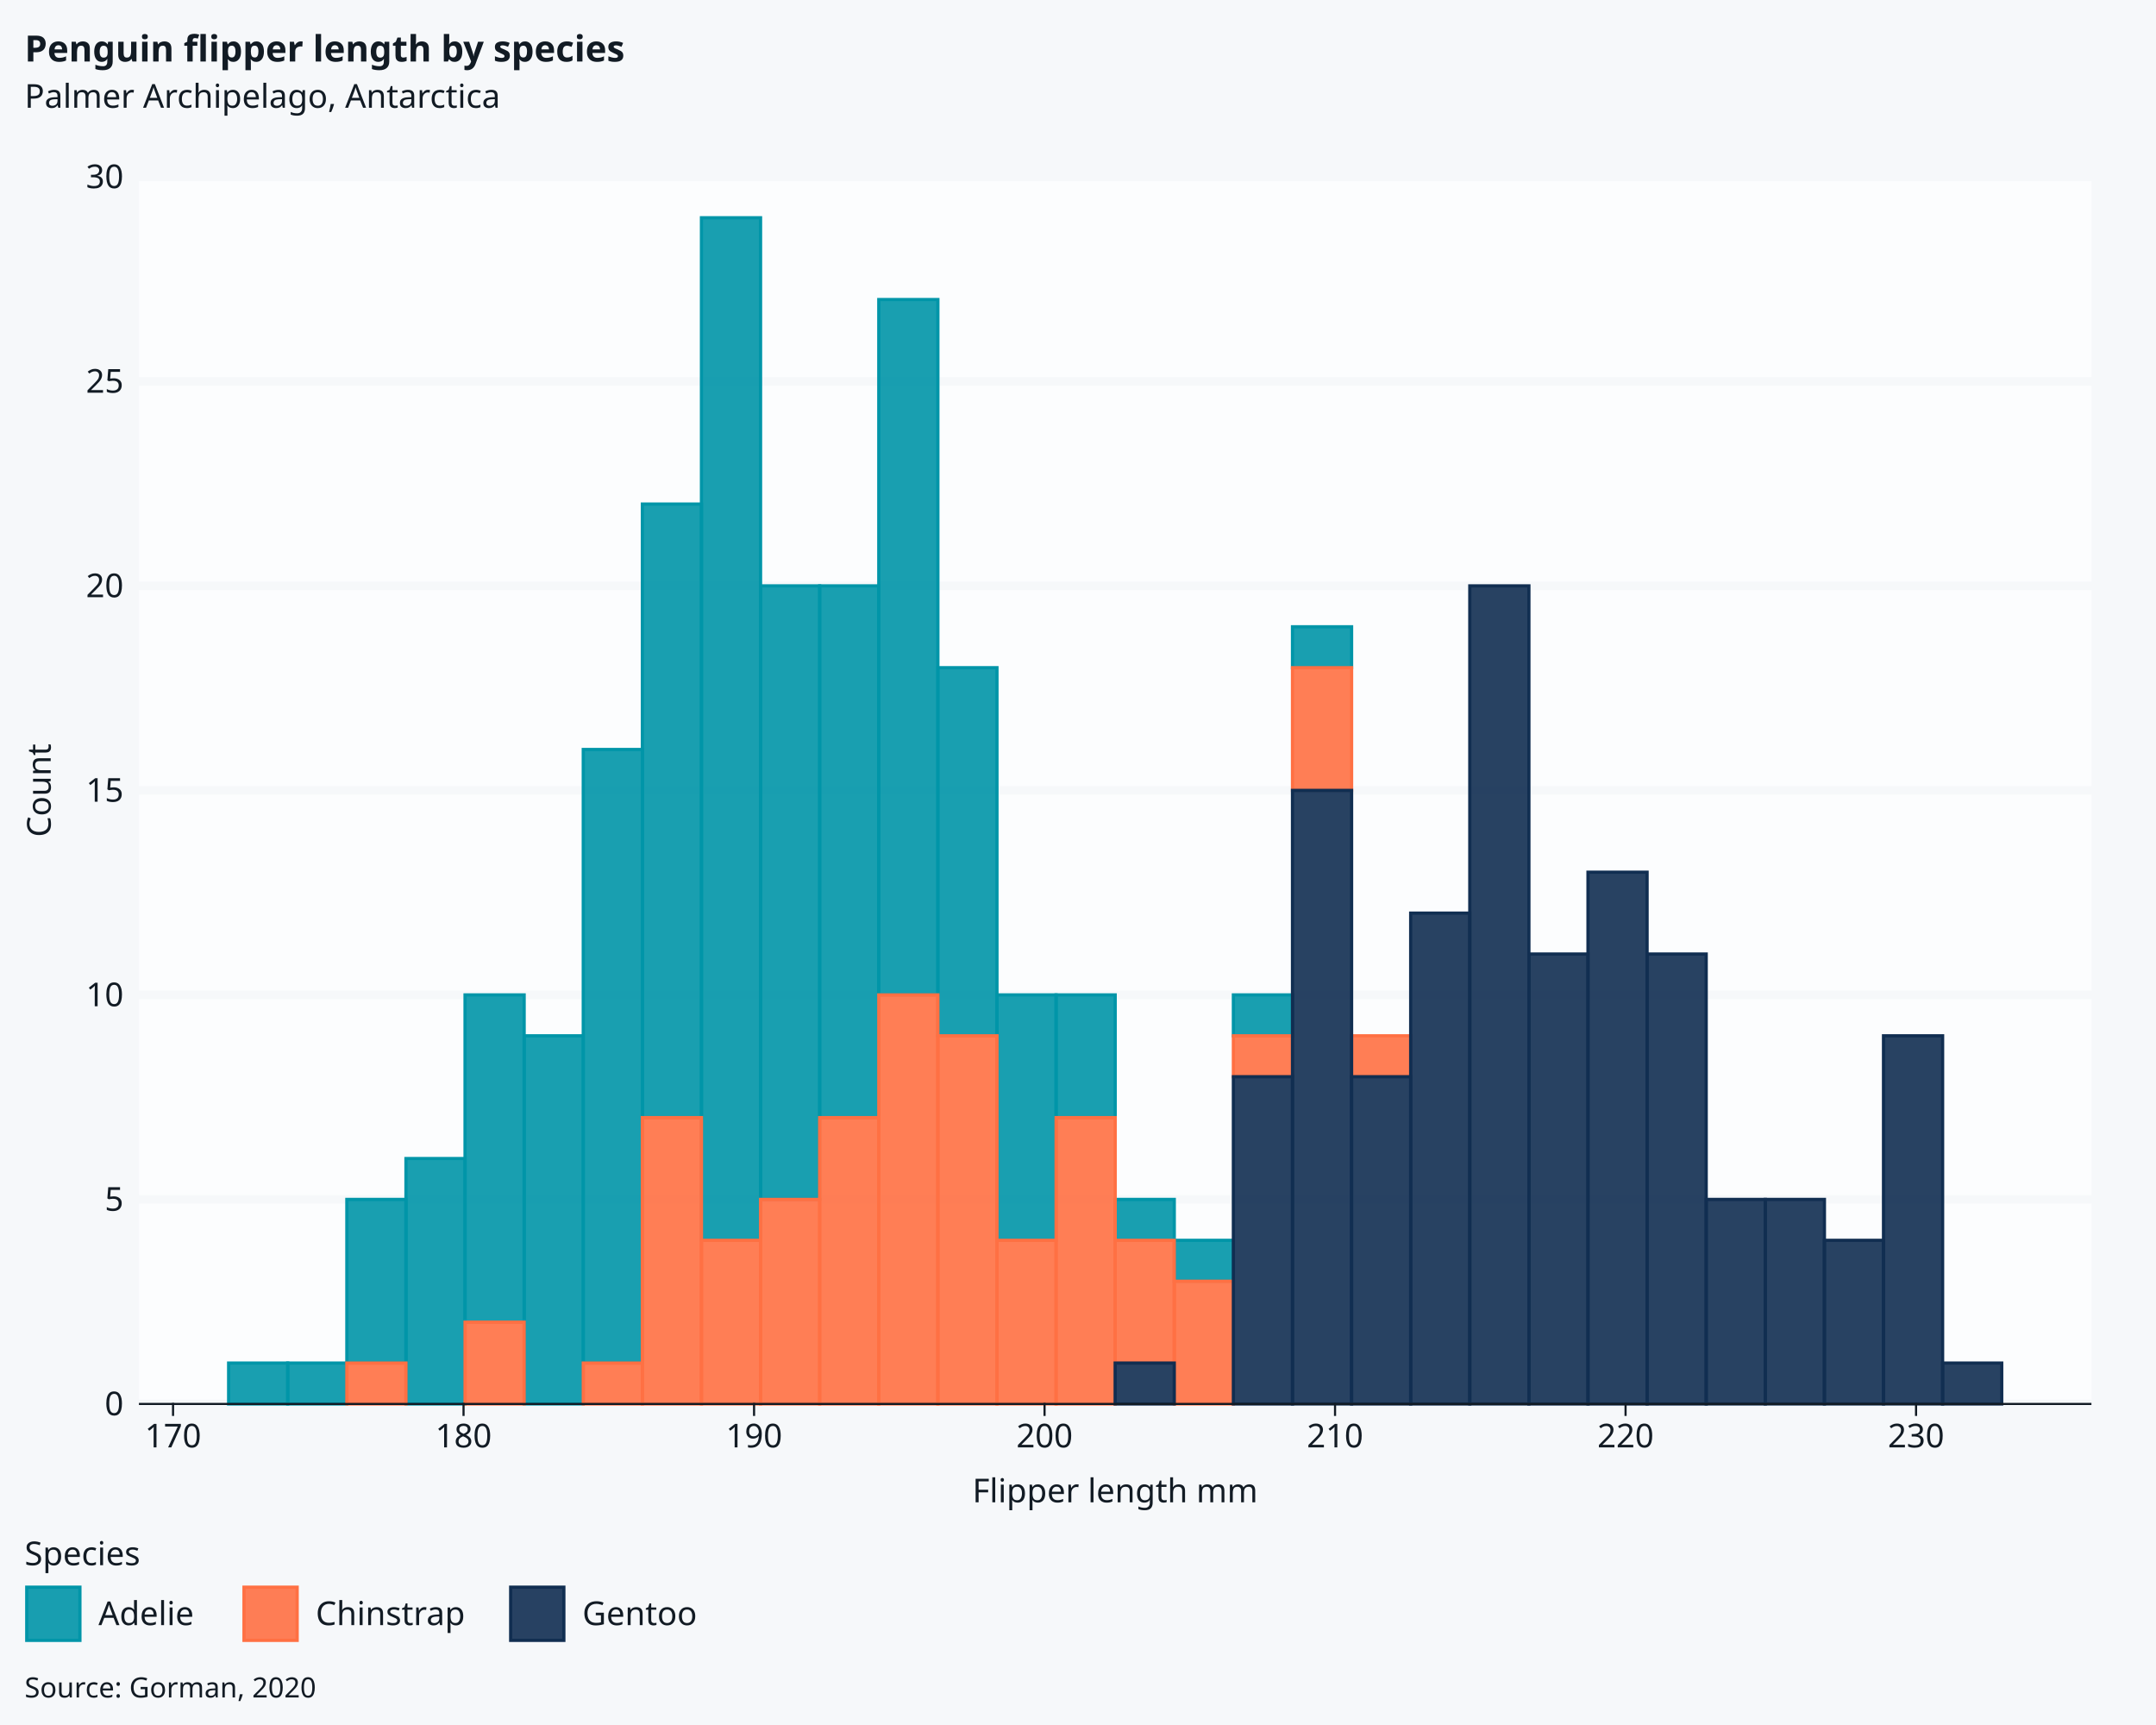
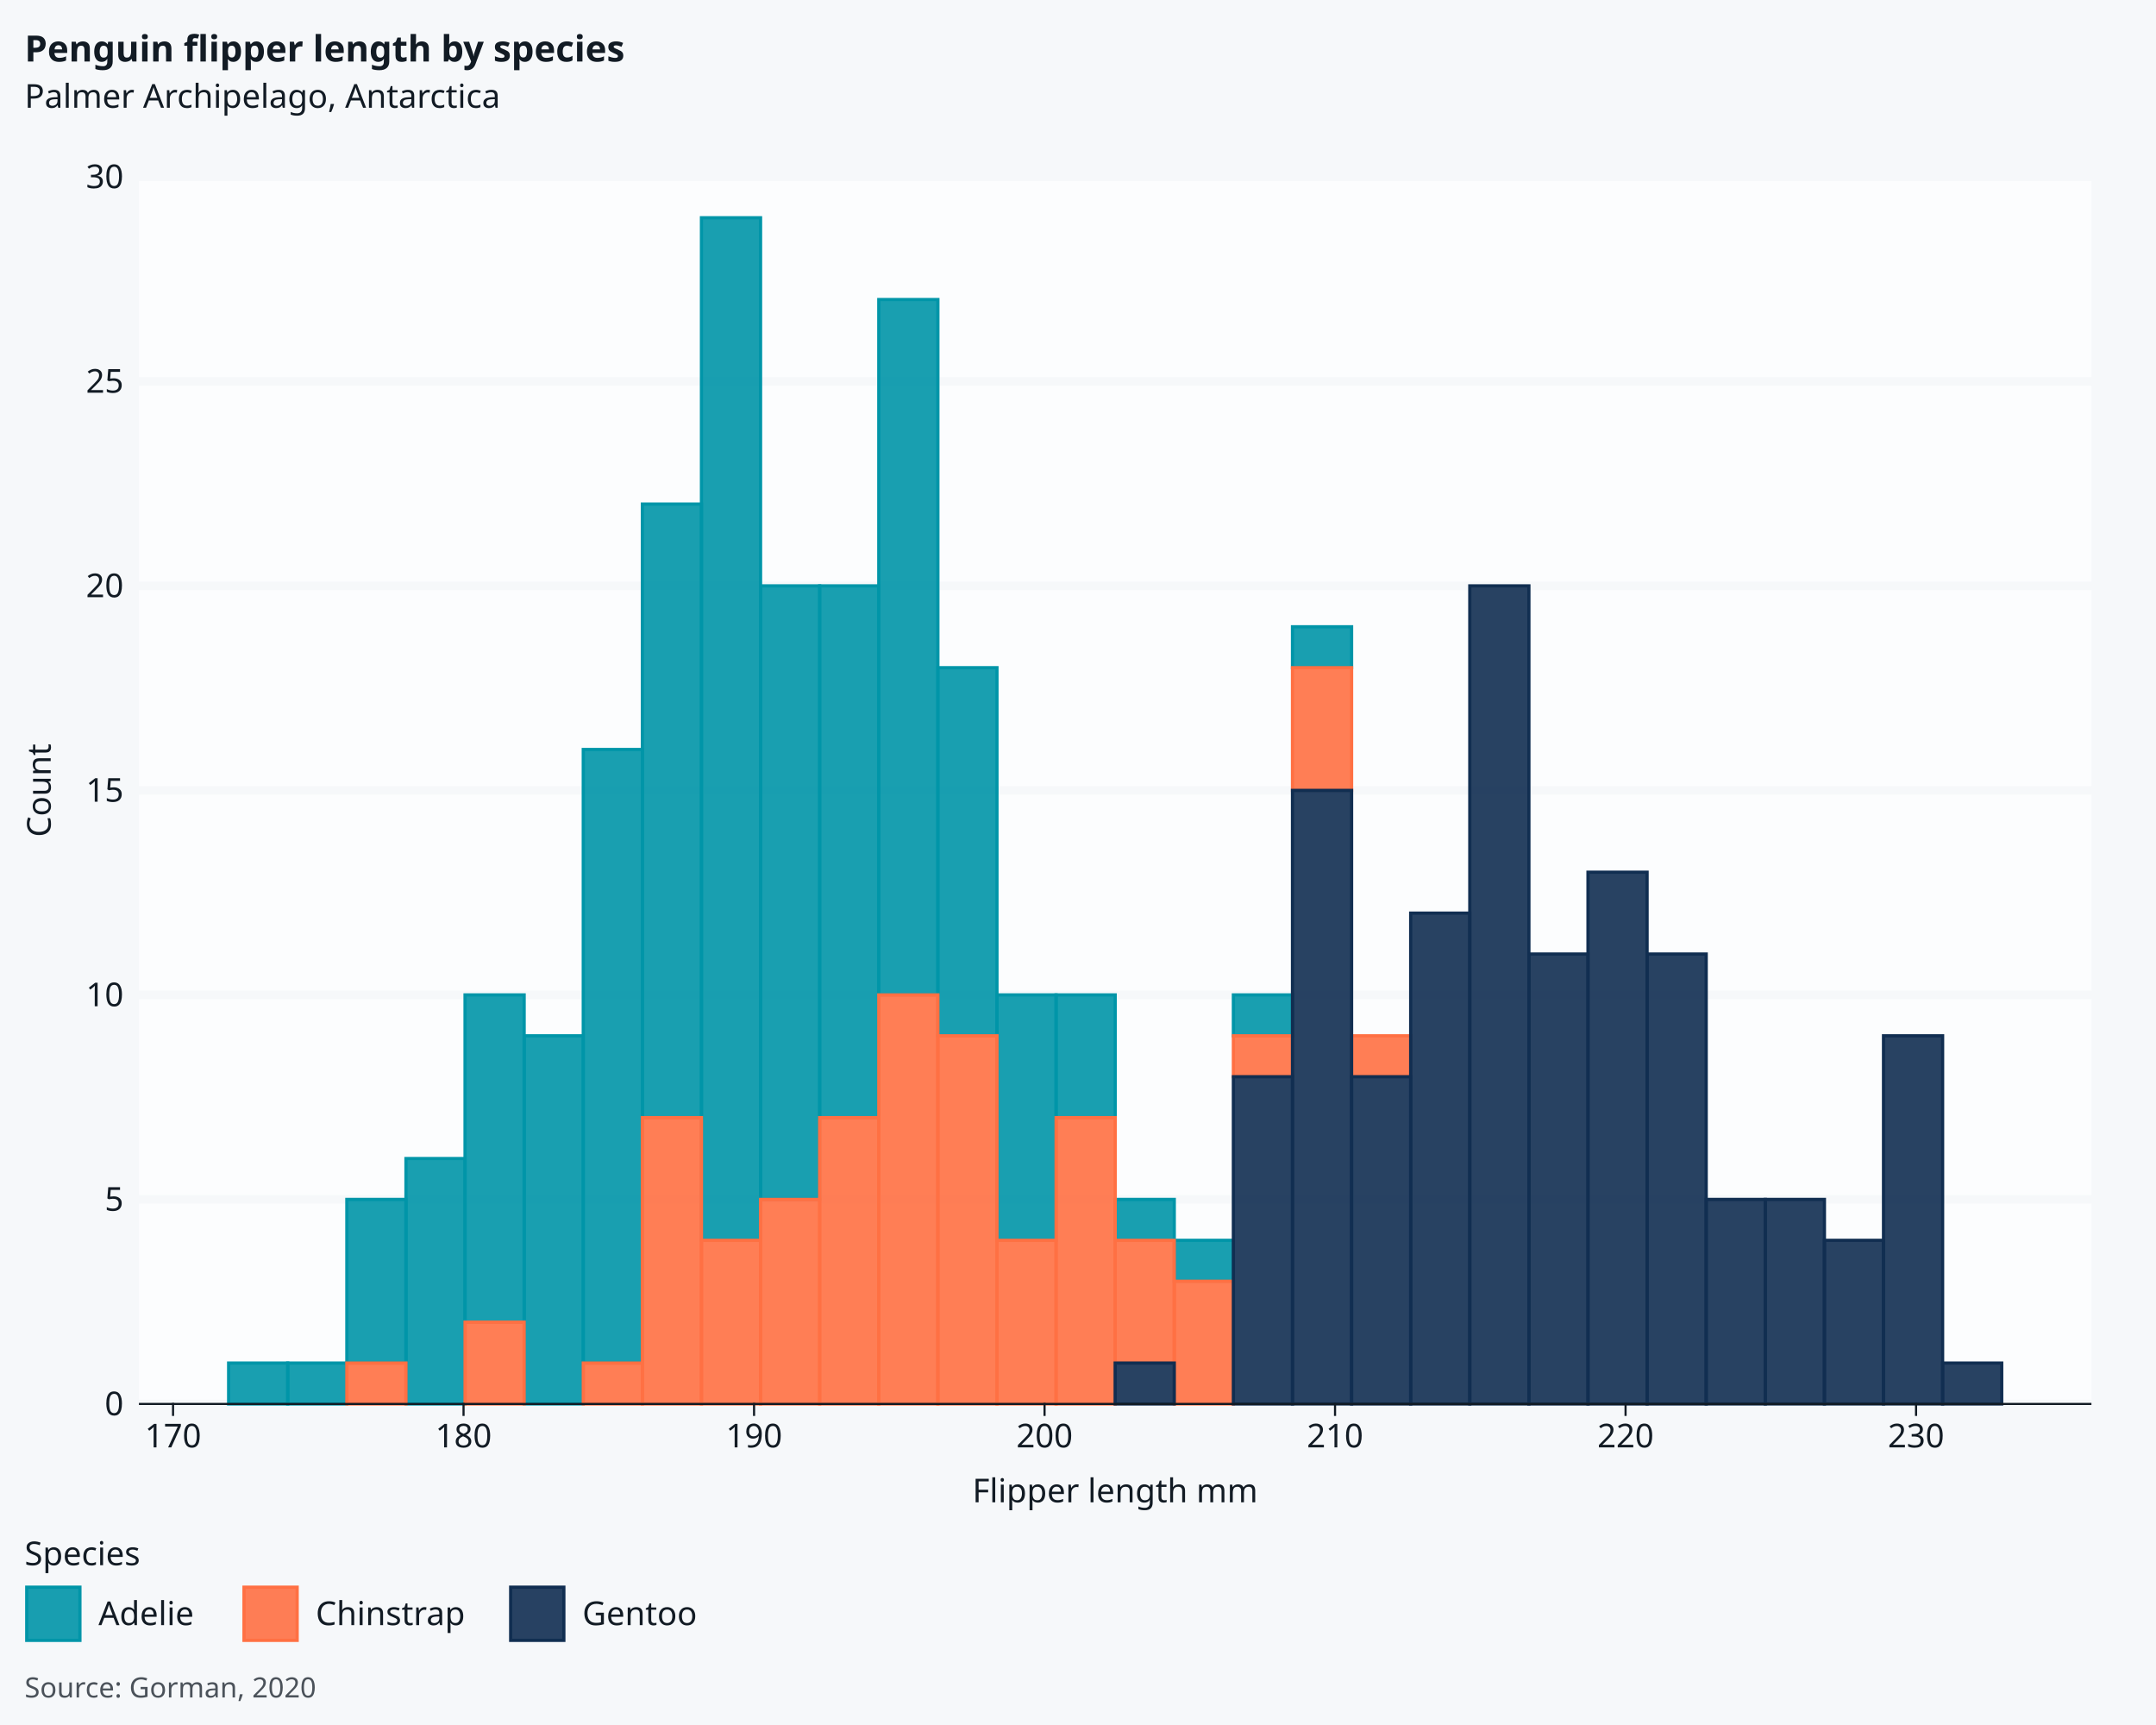
<svg xmlns="http://www.w3.org/2000/svg" class="svglite" data-engine-version="2.0" width="720.00pt" height="576.00pt" viewBox="0 0 720.00 576.00">
  <defs>
    <style type="text/css">
    .svglite line, .svglite polyline, .svglite polygon, .svglite path, .svglite rect, .svglite circle {
      fill: none;
      stroke: #000000;
      stroke-linecap: round;
      stroke-linejoin: round;
      stroke-miterlimit: 10.00;
    }
  </style>
  </defs>
  <rect width="100%" height="100%" style="stroke: none; fill: #FFFFFF;" />
  <defs>
    <clipPath id="cpMC4wMHw3MjAuMDB8MC4wMHw1NzYuMDA=">
      <rect x="0.00" y="0.00" width="720.00" height="576.00" />
    </clipPath>
  </defs>
  <g clip-path="url(#cpMC4wMHw3MjAuMDB8MC4wMHw1NzYuMDA=)">
    <rect x="0" y="0.00" width="720.00" height="576.00" style="stroke-width: 0.71; stroke: #F6F8FA; fill: #F6F8FA;" />
    <rect x="46.75" y="59.05" width="651.33" height="409.75" style="stroke-width: 0.71; stroke: #FCFDFE; fill: #FCFDFE;" />
    <polyline points="46.75,468.80 698.08,468.80 " style="stroke-width: 2.85; stroke: #F6F8FA; stroke-linecap: square;" />
    <polyline points="46.75,400.50 698.08,400.50 " style="stroke-width: 2.85; stroke: #F6F8FA; stroke-linecap: square;" />
    <polyline points="46.75,332.21 698.08,332.21 " style="stroke-width: 2.85; stroke: #F6F8FA; stroke-linecap: square;" />
    <polyline points="46.75,263.92 698.08,263.92 " style="stroke-width: 2.85; stroke: #F6F8FA; stroke-linecap: square;" />
    <polyline points="46.75,195.63 698.08,195.63 " style="stroke-width: 2.85; stroke: #F6F8FA; stroke-linecap: square;" />
    <polyline points="46.75,127.34 698.08,127.34 " style="stroke-width: 2.85; stroke: #F6F8FA; stroke-linecap: square;" />
    <polyline points="46.75,59.05 698.08,59.05 " style="stroke-width: 2.85; stroke: #F6F8FA; stroke-linecap: square;" />
    <rect x="76.35" y="455.14" width="19.74" height="13.66" style="stroke-width: 1.07; stroke: #0095A8; stroke-linecap: butt; stroke-linejoin: miter; fill: #0095A8; fill-opacity: 0.90;" />
    <rect x="96.09" y="455.14" width="19.74" height="13.66" style="stroke-width: 1.07; stroke: #0095A8; stroke-linecap: butt; stroke-linejoin: miter; fill: #0095A8; fill-opacity: 0.90;" />
    <rect x="115.83" y="400.50" width="19.74" height="54.63" style="stroke-width: 1.07; stroke: #0095A8; stroke-linecap: butt; stroke-linejoin: miter; fill: #0095A8; fill-opacity: 0.90;" />
    <rect x="135.57" y="386.85" width="19.74" height="81.95" style="stroke-width: 1.07; stroke: #0095A8; stroke-linecap: butt; stroke-linejoin: miter; fill: #0095A8; fill-opacity: 0.90;" />
    <rect x="155.30" y="332.21" width="19.74" height="109.27" style="stroke-width: 1.07; stroke: #0095A8; stroke-linecap: butt; stroke-linejoin: miter; fill: #0095A8; fill-opacity: 0.90;" />
    <rect x="175.04" y="345.87" width="19.74" height="122.92" style="stroke-width: 1.07; stroke: #0095A8; stroke-linecap: butt; stroke-linejoin: miter; fill: #0095A8; fill-opacity: 0.90;" />
    <rect x="194.78" y="250.26" width="19.74" height="204.87" style="stroke-width: 1.07; stroke: #0095A8; stroke-linecap: butt; stroke-linejoin: miter; fill: #0095A8; fill-opacity: 0.90;" />
    <rect x="214.52" y="168.31" width="19.74" height="204.87" style="stroke-width: 1.07; stroke: #0095A8; stroke-linecap: butt; stroke-linejoin: miter; fill: #0095A8; fill-opacity: 0.90;" />
    <rect x="234.25" y="72.71" width="19.74" height="341.46" style="stroke-width: 1.07; stroke: #0095A8; stroke-linecap: butt; stroke-linejoin: miter; fill: #0095A8; fill-opacity: 0.90;" />
    <rect x="253.99" y="195.63" width="19.74" height="204.87" style="stroke-width: 1.07; stroke: #0095A8; stroke-linecap: butt; stroke-linejoin: miter; fill: #0095A8; fill-opacity: 0.90;" />
    <rect x="273.73" y="195.63" width="19.74" height="177.56" style="stroke-width: 1.07; stroke: #0095A8; stroke-linecap: butt; stroke-linejoin: miter; fill: #0095A8; fill-opacity: 0.90;" />
    <rect x="293.47" y="100.02" width="19.74" height="232.19" style="stroke-width: 1.07; stroke: #0095A8; stroke-linecap: butt; stroke-linejoin: miter; fill: #0095A8; fill-opacity: 0.90;" />
    <rect x="313.20" y="222.95" width="19.74" height="122.92" style="stroke-width: 1.07; stroke: #0095A8; stroke-linecap: butt; stroke-linejoin: miter; fill: #0095A8; fill-opacity: 0.90;" />
    <rect x="332.94" y="332.21" width="19.74" height="81.95" style="stroke-width: 1.07; stroke: #0095A8; stroke-linecap: butt; stroke-linejoin: miter; fill: #0095A8; fill-opacity: 0.90;" />
    <rect x="352.68" y="332.21" width="19.74" height="40.97" style="stroke-width: 1.07; stroke: #0095A8; stroke-linecap: butt; stroke-linejoin: miter; fill: #0095A8; fill-opacity: 0.90;" />
    <rect x="372.41" y="400.50" width="19.74" height="13.66" style="stroke-width: 1.07; stroke: #0095A8; stroke-linecap: butt; stroke-linejoin: miter; fill: #0095A8; fill-opacity: 0.90;" />
    <rect x="392.15" y="414.16" width="19.74" height="13.66" style="stroke-width: 1.07; stroke: #0095A8; stroke-linecap: butt; stroke-linejoin: miter; fill: #0095A8; fill-opacity: 0.90;" />
    <rect x="411.89" y="332.21" width="19.74" height="13.66" style="stroke-width: 1.07; stroke: #0095A8; stroke-linecap: butt; stroke-linejoin: miter; fill: #0095A8; fill-opacity: 0.90;" />
    <rect x="431.63" y="209.29" width="19.74" height="13.66" style="stroke-width: 1.07; stroke: #0095A8; stroke-linecap: butt; stroke-linejoin: miter; fill: #0095A8; fill-opacity: 0.90;" />
    <rect x="451.36" y="345.87" width="19.74" height="0.00" style="stroke-width: 1.07; stroke: #0095A8; stroke-linecap: butt; stroke-linejoin: miter; fill: #0095A8; fill-opacity: 0.90;" />
    <rect x="471.10" y="304.90" width="19.74" height="0.00" style="stroke-width: 1.07; stroke: #0095A8; stroke-linecap: butt; stroke-linejoin: miter; fill: #0095A8; fill-opacity: 0.90;" />
    <rect x="490.84" y="195.63" width="19.74" height="0.00" style="stroke-width: 1.07; stroke: #0095A8; stroke-linecap: butt; stroke-linejoin: miter; fill: #0095A8; fill-opacity: 0.90;" />
    <rect x="510.58" y="318.56" width="19.74" height="0.00" style="stroke-width: 1.07; stroke: #0095A8; stroke-linecap: butt; stroke-linejoin: miter; fill: #0095A8; fill-opacity: 0.90;" />
    <rect x="530.31" y="291.24" width="19.74" height="0.00" style="stroke-width: 1.07; stroke: #0095A8; stroke-linecap: butt; stroke-linejoin: miter; fill: #0095A8; fill-opacity: 0.90;" />
    <rect x="550.05" y="318.56" width="19.74" height="0.00" style="stroke-width: 1.07; stroke: #0095A8; stroke-linecap: butt; stroke-linejoin: miter; fill: #0095A8; fill-opacity: 0.90;" />
    <rect x="569.79" y="400.50" width="19.74" height="0.00" style="stroke-width: 1.07; stroke: #0095A8; stroke-linecap: butt; stroke-linejoin: miter; fill: #0095A8; fill-opacity: 0.90;" />
    <rect x="589.53" y="400.50" width="19.74" height="0.00" style="stroke-width: 1.07; stroke: #0095A8; stroke-linecap: butt; stroke-linejoin: miter; fill: #0095A8; fill-opacity: 0.90;" />
    <rect x="609.26" y="414.16" width="19.74" height="0.00" style="stroke-width: 1.07; stroke: #0095A8; stroke-linecap: butt; stroke-linejoin: miter; fill: #0095A8; fill-opacity: 0.90;" />
    <rect x="629.00" y="345.87" width="19.74" height="0.00" style="stroke-width: 1.07; stroke: #0095A8; stroke-linecap: butt; stroke-linejoin: miter; fill: #0095A8; fill-opacity: 0.90;" />
    <rect x="648.74" y="455.14" width="19.74" height="0.00" style="stroke-width: 1.07; stroke: #0095A8; stroke-linecap: butt; stroke-linejoin: miter; fill: #0095A8; fill-opacity: 0.90;" />
    <rect x="76.35" y="468.80" width="19.74" height="0.00" style="stroke-width: 1.07; stroke: #FF7043; stroke-linecap: butt; stroke-linejoin: miter; fill: #FF7043; fill-opacity: 0.90;" />
    <rect x="96.09" y="468.80" width="19.74" height="0.00" style="stroke-width: 1.07; stroke: #FF7043; stroke-linecap: butt; stroke-linejoin: miter; fill: #FF7043; fill-opacity: 0.90;" />
    <rect x="115.83" y="455.14" width="19.74" height="13.66" style="stroke-width: 1.07; stroke: #FF7043; stroke-linecap: butt; stroke-linejoin: miter; fill: #FF7043; fill-opacity: 0.90;" />
    <rect x="135.57" y="468.80" width="19.74" height="0.00" style="stroke-width: 1.07; stroke: #FF7043; stroke-linecap: butt; stroke-linejoin: miter; fill: #FF7043; fill-opacity: 0.90;" />
    <rect x="155.30" y="441.48" width="19.74" height="27.32" style="stroke-width: 1.07; stroke: #FF7043; stroke-linecap: butt; stroke-linejoin: miter; fill: #FF7043; fill-opacity: 0.90;" />
    <rect x="175.04" y="468.80" width="19.74" height="0.00" style="stroke-width: 1.07; stroke: #FF7043; stroke-linecap: butt; stroke-linejoin: miter; fill: #FF7043; fill-opacity: 0.90;" />
    <rect x="194.78" y="455.14" width="19.74" height="13.66" style="stroke-width: 1.07; stroke: #FF7043; stroke-linecap: butt; stroke-linejoin: miter; fill: #FF7043; fill-opacity: 0.90;" />
    <rect x="214.52" y="373.19" width="19.74" height="95.61" style="stroke-width: 1.07; stroke: #FF7043; stroke-linecap: butt; stroke-linejoin: miter; fill: #FF7043; fill-opacity: 0.90;" />
    <rect x="234.25" y="414.16" width="19.74" height="54.63" style="stroke-width: 1.07; stroke: #FF7043; stroke-linecap: butt; stroke-linejoin: miter; fill: #FF7043; fill-opacity: 0.90;" />
    <rect x="253.99" y="400.50" width="19.74" height="68.29" style="stroke-width: 1.07; stroke: #FF7043; stroke-linecap: butt; stroke-linejoin: miter; fill: #FF7043; fill-opacity: 0.90;" />
    <rect x="273.73" y="373.19" width="19.74" height="95.61" style="stroke-width: 1.07; stroke: #FF7043; stroke-linecap: butt; stroke-linejoin: miter; fill: #FF7043; fill-opacity: 0.90;" />
    <rect x="293.47" y="332.21" width="19.74" height="136.58" style="stroke-width: 1.07; stroke: #FF7043; stroke-linecap: butt; stroke-linejoin: miter; fill: #FF7043; fill-opacity: 0.90;" />
    <rect x="313.20" y="345.87" width="19.74" height="122.92" style="stroke-width: 1.07; stroke: #FF7043; stroke-linecap: butt; stroke-linejoin: miter; fill: #FF7043; fill-opacity: 0.90;" />
    <rect x="332.94" y="414.16" width="19.74" height="54.63" style="stroke-width: 1.07; stroke: #FF7043; stroke-linecap: butt; stroke-linejoin: miter; fill: #FF7043; fill-opacity: 0.90;" />
    <rect x="352.68" y="373.19" width="19.74" height="95.61" style="stroke-width: 1.07; stroke: #FF7043; stroke-linecap: butt; stroke-linejoin: miter; fill: #FF7043; fill-opacity: 0.90;" />
    <rect x="372.41" y="414.16" width="19.74" height="40.97" style="stroke-width: 1.07; stroke: #FF7043; stroke-linecap: butt; stroke-linejoin: miter; fill: #FF7043; fill-opacity: 0.90;" />
    <rect x="392.15" y="427.82" width="19.74" height="40.97" style="stroke-width: 1.07; stroke: #FF7043; stroke-linecap: butt; stroke-linejoin: miter; fill: #FF7043; fill-opacity: 0.90;" />
    <rect x="411.89" y="345.87" width="19.74" height="13.66" style="stroke-width: 1.07; stroke: #FF7043; stroke-linecap: butt; stroke-linejoin: miter; fill: #FF7043; fill-opacity: 0.90;" />
    <rect x="431.63" y="222.95" width="19.74" height="40.97" style="stroke-width: 1.07; stroke: #FF7043; stroke-linecap: butt; stroke-linejoin: miter; fill: #FF7043; fill-opacity: 0.90;" />
    <rect x="451.36" y="345.87" width="19.74" height="13.66" style="stroke-width: 1.07; stroke: #FF7043; stroke-linecap: butt; stroke-linejoin: miter; fill: #FF7043; fill-opacity: 0.90;" />
    <rect x="471.10" y="304.90" width="19.74" height="0.00" style="stroke-width: 1.07; stroke: #FF7043; stroke-linecap: butt; stroke-linejoin: miter; fill: #FF7043; fill-opacity: 0.90;" />
    <rect x="490.84" y="195.63" width="19.74" height="0.00" style="stroke-width: 1.07; stroke: #FF7043; stroke-linecap: butt; stroke-linejoin: miter; fill: #FF7043; fill-opacity: 0.90;" />
    <rect x="510.58" y="318.56" width="19.74" height="0.00" style="stroke-width: 1.07; stroke: #FF7043; stroke-linecap: butt; stroke-linejoin: miter; fill: #FF7043; fill-opacity: 0.90;" />
    <rect x="530.31" y="291.24" width="19.74" height="0.00" style="stroke-width: 1.07; stroke: #FF7043; stroke-linecap: butt; stroke-linejoin: miter; fill: #FF7043; fill-opacity: 0.90;" />
    <rect x="550.05" y="318.56" width="19.74" height="0.00" style="stroke-width: 1.07; stroke: #FF7043; stroke-linecap: butt; stroke-linejoin: miter; fill: #FF7043; fill-opacity: 0.90;" />
    <rect x="569.79" y="400.50" width="19.74" height="0.00" style="stroke-width: 1.07; stroke: #FF7043; stroke-linecap: butt; stroke-linejoin: miter; fill: #FF7043; fill-opacity: 0.90;" />
    <rect x="589.53" y="400.50" width="19.74" height="0.00" style="stroke-width: 1.07; stroke: #FF7043; stroke-linecap: butt; stroke-linejoin: miter; fill: #FF7043; fill-opacity: 0.90;" />
    <rect x="609.26" y="414.16" width="19.74" height="0.00" style="stroke-width: 1.07; stroke: #FF7043; stroke-linecap: butt; stroke-linejoin: miter; fill: #FF7043; fill-opacity: 0.90;" />
    <rect x="629.00" y="345.87" width="19.74" height="0.00" style="stroke-width: 1.07; stroke: #FF7043; stroke-linecap: butt; stroke-linejoin: miter; fill: #FF7043; fill-opacity: 0.90;" />
    <rect x="648.74" y="455.14" width="19.74" height="0.00" style="stroke-width: 1.07; stroke: #FF7043; stroke-linecap: butt; stroke-linejoin: miter; fill: #FF7043; fill-opacity: 0.90;" />
    <rect x="76.35" y="468.80" width="19.74" height="0.00" style="stroke-width: 1.07; stroke: #112E51; stroke-linecap: butt; stroke-linejoin: miter; fill: #112E51; fill-opacity: 0.90;" />
    <rect x="96.09" y="468.80" width="19.74" height="0.00" style="stroke-width: 1.07; stroke: #112E51; stroke-linecap: butt; stroke-linejoin: miter; fill: #112E51; fill-opacity: 0.90;" />
    <rect x="115.83" y="468.80" width="19.74" height="0.00" style="stroke-width: 1.07; stroke: #112E51; stroke-linecap: butt; stroke-linejoin: miter; fill: #112E51; fill-opacity: 0.90;" />
    <rect x="135.57" y="468.80" width="19.74" height="0.00" style="stroke-width: 1.07; stroke: #112E51; stroke-linecap: butt; stroke-linejoin: miter; fill: #112E51; fill-opacity: 0.90;" />
    <rect x="155.30" y="468.80" width="19.74" height="0.00" style="stroke-width: 1.07; stroke: #112E51; stroke-linecap: butt; stroke-linejoin: miter; fill: #112E51; fill-opacity: 0.90;" />
    <rect x="175.04" y="468.80" width="19.74" height="0.00" style="stroke-width: 1.07; stroke: #112E51; stroke-linecap: butt; stroke-linejoin: miter; fill: #112E51; fill-opacity: 0.90;" />
    <rect x="194.78" y="468.80" width="19.74" height="0.00" style="stroke-width: 1.07; stroke: #112E51; stroke-linecap: butt; stroke-linejoin: miter; fill: #112E51; fill-opacity: 0.90;" />
    <rect x="214.52" y="468.80" width="19.74" height="0.00" style="stroke-width: 1.07; stroke: #112E51; stroke-linecap: butt; stroke-linejoin: miter; fill: #112E51; fill-opacity: 0.90;" />
    <rect x="234.25" y="468.80" width="19.74" height="0.00" style="stroke-width: 1.07; stroke: #112E51; stroke-linecap: butt; stroke-linejoin: miter; fill: #112E51; fill-opacity: 0.90;" />
    <rect x="253.99" y="468.80" width="19.74" height="0.00" style="stroke-width: 1.07; stroke: #112E51; stroke-linecap: butt; stroke-linejoin: miter; fill: #112E51; fill-opacity: 0.90;" />
    <rect x="273.73" y="468.80" width="19.74" height="0.00" style="stroke-width: 1.07; stroke: #112E51; stroke-linecap: butt; stroke-linejoin: miter; fill: #112E51; fill-opacity: 0.90;" />
    <rect x="293.47" y="468.80" width="19.74" height="0.00" style="stroke-width: 1.07; stroke: #112E51; stroke-linecap: butt; stroke-linejoin: miter; fill: #112E51; fill-opacity: 0.90;" />
    <rect x="313.20" y="468.80" width="19.74" height="0.00" style="stroke-width: 1.07; stroke: #112E51; stroke-linecap: butt; stroke-linejoin: miter; fill: #112E51; fill-opacity: 0.90;" />
    <rect x="332.94" y="468.80" width="19.74" height="0.00" style="stroke-width: 1.07; stroke: #112E51; stroke-linecap: butt; stroke-linejoin: miter; fill: #112E51; fill-opacity: 0.90;" />
    <rect x="352.68" y="468.80" width="19.74" height="0.00" style="stroke-width: 1.07; stroke: #112E51; stroke-linecap: butt; stroke-linejoin: miter; fill: #112E51; fill-opacity: 0.90;" />
    <rect x="372.41" y="455.14" width="19.74" height="13.66" style="stroke-width: 1.07; stroke: #112E51; stroke-linecap: butt; stroke-linejoin: miter; fill: #112E51; fill-opacity: 0.90;" />
    <rect x="392.15" y="468.80" width="19.74" height="0.00" style="stroke-width: 1.07; stroke: #112E51; stroke-linecap: butt; stroke-linejoin: miter; fill: #112E51; fill-opacity: 0.90;" />
    <rect x="411.89" y="359.53" width="19.74" height="109.27" style="stroke-width: 1.07; stroke: #112E51; stroke-linecap: butt; stroke-linejoin: miter; fill: #112E51; fill-opacity: 0.90;" />
    <rect x="431.63" y="263.92" width="19.74" height="204.87" style="stroke-width: 1.07; stroke: #112E51; stroke-linecap: butt; stroke-linejoin: miter; fill: #112E51; fill-opacity: 0.90;" />
    <rect x="451.36" y="359.53" width="19.74" height="109.27" style="stroke-width: 1.07; stroke: #112E51; stroke-linecap: butt; stroke-linejoin: miter; fill: #112E51; fill-opacity: 0.90;" />
    <rect x="471.10" y="304.90" width="19.74" height="163.90" style="stroke-width: 1.07; stroke: #112E51; stroke-linecap: butt; stroke-linejoin: miter; fill: #112E51; fill-opacity: 0.90;" />
    <rect x="490.84" y="195.63" width="19.74" height="273.16" style="stroke-width: 1.07; stroke: #112E51; stroke-linecap: butt; stroke-linejoin: miter; fill: #112E51; fill-opacity: 0.90;" />
    <rect x="510.58" y="318.56" width="19.74" height="150.24" style="stroke-width: 1.07; stroke: #112E51; stroke-linecap: butt; stroke-linejoin: miter; fill: #112E51; fill-opacity: 0.90;" />
    <rect x="530.31" y="291.24" width="19.74" height="177.56" style="stroke-width: 1.07; stroke: #112E51; stroke-linecap: butt; stroke-linejoin: miter; fill: #112E51; fill-opacity: 0.90;" />
    <rect x="550.05" y="318.56" width="19.74" height="150.24" style="stroke-width: 1.07; stroke: #112E51; stroke-linecap: butt; stroke-linejoin: miter; fill: #112E51; fill-opacity: 0.90;" />
    <rect x="569.79" y="400.50" width="19.74" height="68.29" style="stroke-width: 1.07; stroke: #112E51; stroke-linecap: butt; stroke-linejoin: miter; fill: #112E51; fill-opacity: 0.90;" />
    <rect x="589.53" y="400.50" width="19.74" height="68.29" style="stroke-width: 1.07; stroke: #112E51; stroke-linecap: butt; stroke-linejoin: miter; fill: #112E51; fill-opacity: 0.90;" />
    <rect x="609.26" y="414.16" width="19.74" height="54.63" style="stroke-width: 1.07; stroke: #112E51; stroke-linecap: butt; stroke-linejoin: miter; fill: #112E51; fill-opacity: 0.90;" />
    <rect x="629.00" y="345.87" width="19.74" height="122.92" style="stroke-width: 1.07; stroke: #112E51; stroke-linecap: butt; stroke-linejoin: miter; fill: #112E51; fill-opacity: 0.90;" />
    <rect x="648.74" y="455.14" width="19.74" height="13.66" style="stroke-width: 1.07; stroke: #112E51; stroke-linecap: butt; stroke-linejoin: miter; fill: #112E51; fill-opacity: 0.90;" />
    <text x="41.27" y="472.58" text-anchor="end" style="font-size: 11.00px; fill: #121B24; font-family: sans;" textLength="6.12px" lengthAdjust="spacingAndGlyphs">0</text>
    <text x="41.27" y="404.29" text-anchor="end" style="font-size: 11.00px; fill: #121B24; font-family: sans;" textLength="6.12px" lengthAdjust="spacingAndGlyphs">5</text>
    <text x="41.27" y="336.00" text-anchor="end" style="font-size: 11.00px; fill: #121B24; font-family: sans;" textLength="12.24px" lengthAdjust="spacingAndGlyphs">10</text>
    <text x="41.27" y="267.71" text-anchor="end" style="font-size: 11.00px; fill: #121B24; font-family: sans;" textLength="12.24px" lengthAdjust="spacingAndGlyphs">15</text>
    <text x="41.27" y="199.42" text-anchor="end" style="font-size: 11.00px; fill: #121B24; font-family: sans;" textLength="12.24px" lengthAdjust="spacingAndGlyphs">20</text>
    <text x="41.27" y="131.13" text-anchor="end" style="font-size: 11.00px; fill: #121B24; font-family: sans;" textLength="12.24px" lengthAdjust="spacingAndGlyphs">25</text>
    <text x="41.27" y="62.83" text-anchor="end" style="font-size: 11.00px; fill: #121B24; font-family: sans;" textLength="12.24px" lengthAdjust="spacingAndGlyphs">30</text>
    <polyline points="46.75,468.80 698.08,468.80 " style="stroke-width: 0.71; stroke: #121B24; stroke-linecap: square;" />
    <polyline points="57.79,472.45 57.79,468.80 " style="stroke-width: 0.71; stroke: #121B24; stroke-linecap: square;" />
    <polyline points="154.80,472.45 154.80,468.80 " style="stroke-width: 0.71; stroke: #121B24; stroke-linecap: square;" />
    <polyline points="251.82,472.45 251.82,468.80 " style="stroke-width: 0.71; stroke: #121B24; stroke-linecap: square;" />
    <polyline points="348.83,472.45 348.83,468.80 " style="stroke-width: 0.71; stroke: #121B24; stroke-linecap: square;" />
    <polyline points="445.84,472.45 445.84,468.80 " style="stroke-width: 0.71; stroke: #121B24; stroke-linecap: square;" />
    <polyline points="542.86,472.45 542.86,468.80 " style="stroke-width: 0.71; stroke: #121B24; stroke-linecap: square;" />
    <polyline points="639.87,472.45 639.87,468.80 " style="stroke-width: 0.71; stroke: #121B24; stroke-linecap: square;" />
    <text x="57.79" y="483.31" text-anchor="middle" style="font-size: 11.00px; fill: #121B24; font-family: sans;" textLength="18.35px" lengthAdjust="spacingAndGlyphs">170</text>
    <text x="154.80" y="483.31" text-anchor="middle" style="font-size: 11.00px; fill: #121B24; font-family: sans;" textLength="18.35px" lengthAdjust="spacingAndGlyphs">180</text>
    <text x="251.82" y="483.31" text-anchor="middle" style="font-size: 11.00px; fill: #121B24; font-family: sans;" textLength="18.35px" lengthAdjust="spacingAndGlyphs">190</text>
    <text x="348.83" y="483.31" text-anchor="middle" style="font-size: 11.00px; fill: #121B24; font-family: sans;" textLength="18.35px" lengthAdjust="spacingAndGlyphs">200</text>
    <text x="445.84" y="483.31" text-anchor="middle" style="font-size: 11.00px; fill: #121B24; font-family: sans;" textLength="18.35px" lengthAdjust="spacingAndGlyphs">210</text>
    <text x="542.86" y="483.31" text-anchor="middle" style="font-size: 11.00px; fill: #121B24; font-family: sans;" textLength="18.35px" lengthAdjust="spacingAndGlyphs">220</text>
    <text x="639.87" y="483.31" text-anchor="middle" style="font-size: 11.00px; fill: #121B24; font-family: sans;" textLength="18.35px" lengthAdjust="spacingAndGlyphs">230</text>
    <text x="372.41" y="501.64" text-anchor="middle" style="font-size: 11.00px; fill: #121B24; font-family: sans;" textLength="88.04px" lengthAdjust="spacingAndGlyphs">Flipper length mm</text>
    <text transform="translate(16.93,263.92) rotate(-90)" text-anchor="middle" style="font-size: 11.00px; fill: #121B24; font-family: sans;" textLength="29.36px" lengthAdjust="spacingAndGlyphs">Count</text>
    <rect x="8.22" y="511.20" width="257.97" height="42.73" style="stroke-width: 0.71; stroke: none; fill: #F6F8FA;" />
    <text x="8.22" y="522.65" style="font-size: 11.00px; fill: #121B24; font-family: sans;" textLength="39.14px" lengthAdjust="spacingAndGlyphs">Species</text>
    <rect x="8.22" y="529.27" width="19.18" height="19.18" style="stroke-width: 0.71; stroke: #F6F8FA; fill: #F6F8FA;" />
    <rect x="8.93" y="529.98" width="17.76" height="17.76" style="stroke-width: 1.07; stroke: #0095A8; stroke-linecap: butt; stroke-linejoin: miter; fill: #0095A8; fill-opacity: 0.90;" />
    <rect x="80.77" y="529.27" width="19.18" height="19.18" style="stroke-width: 0.71; stroke: #F6F8FA; fill: #F6F8FA;" />
    <rect x="81.48" y="529.98" width="17.76" height="17.76" style="stroke-width: 1.07; stroke: #FF7043; stroke-linecap: butt; stroke-linejoin: miter; fill: #FF7043; fill-opacity: 0.90;" />
    <rect x="169.83" y="529.27" width="19.18" height="19.18" style="stroke-width: 0.71; stroke: #F6F8FA; fill: #F6F8FA;" />
    <rect x="170.54" y="529.98" width="17.76" height="17.76" style="stroke-width: 1.07; stroke: #112E51; stroke-linecap: butt; stroke-linejoin: miter; fill: #112E51; fill-opacity: 0.90;" />
    <text x="32.88" y="542.64" style="font-size: 11.00px; fill: #121B24; font-family: sans;" textLength="30.58px" lengthAdjust="spacingAndGlyphs">Adelie</text>
    <text x="105.43" y="542.64" style="font-size: 11.00px; fill: #121B24; font-family: sans;" textLength="47.08px" lengthAdjust="spacingAndGlyphs">Chinstrap</text>
    <text x="194.48" y="542.64" style="font-size: 11.00px; fill: #121B24; font-family: sans;" textLength="36.09px" lengthAdjust="spacingAndGlyphs">Gentoo</text>
    <text x="8.22" y="35.99" style="font-size: 11.00px; fill: #121B24; font-family: sans;" textLength="151.03px" lengthAdjust="spacingAndGlyphs">Palmer Archipelago, Antarctica</text>
    <text x="8.22" y="20.54" style="font-size: 12.10px; font-weight: bold; fill: #121B24; font-family: sans;" textLength="177.60px" lengthAdjust="spacingAndGlyphs">Penguin flipper length by species</text>
-     <text x="8.22" y="566.81" style="font-size: 9.35px; fill: #121B24; font-family: sans;" textLength="94.61px" lengthAdjust="spacingAndGlyphs">Source: Gorman, 2020</text>
+     <text x="8.22" y="566.81" style="font-size: 9.35px; fill: #121B24; fill-opacity: 0.75; font-family: sans;" textLength="94.61px" lengthAdjust="spacingAndGlyphs">Source: Gorman, 2020</text>
  </g>
</svg>
